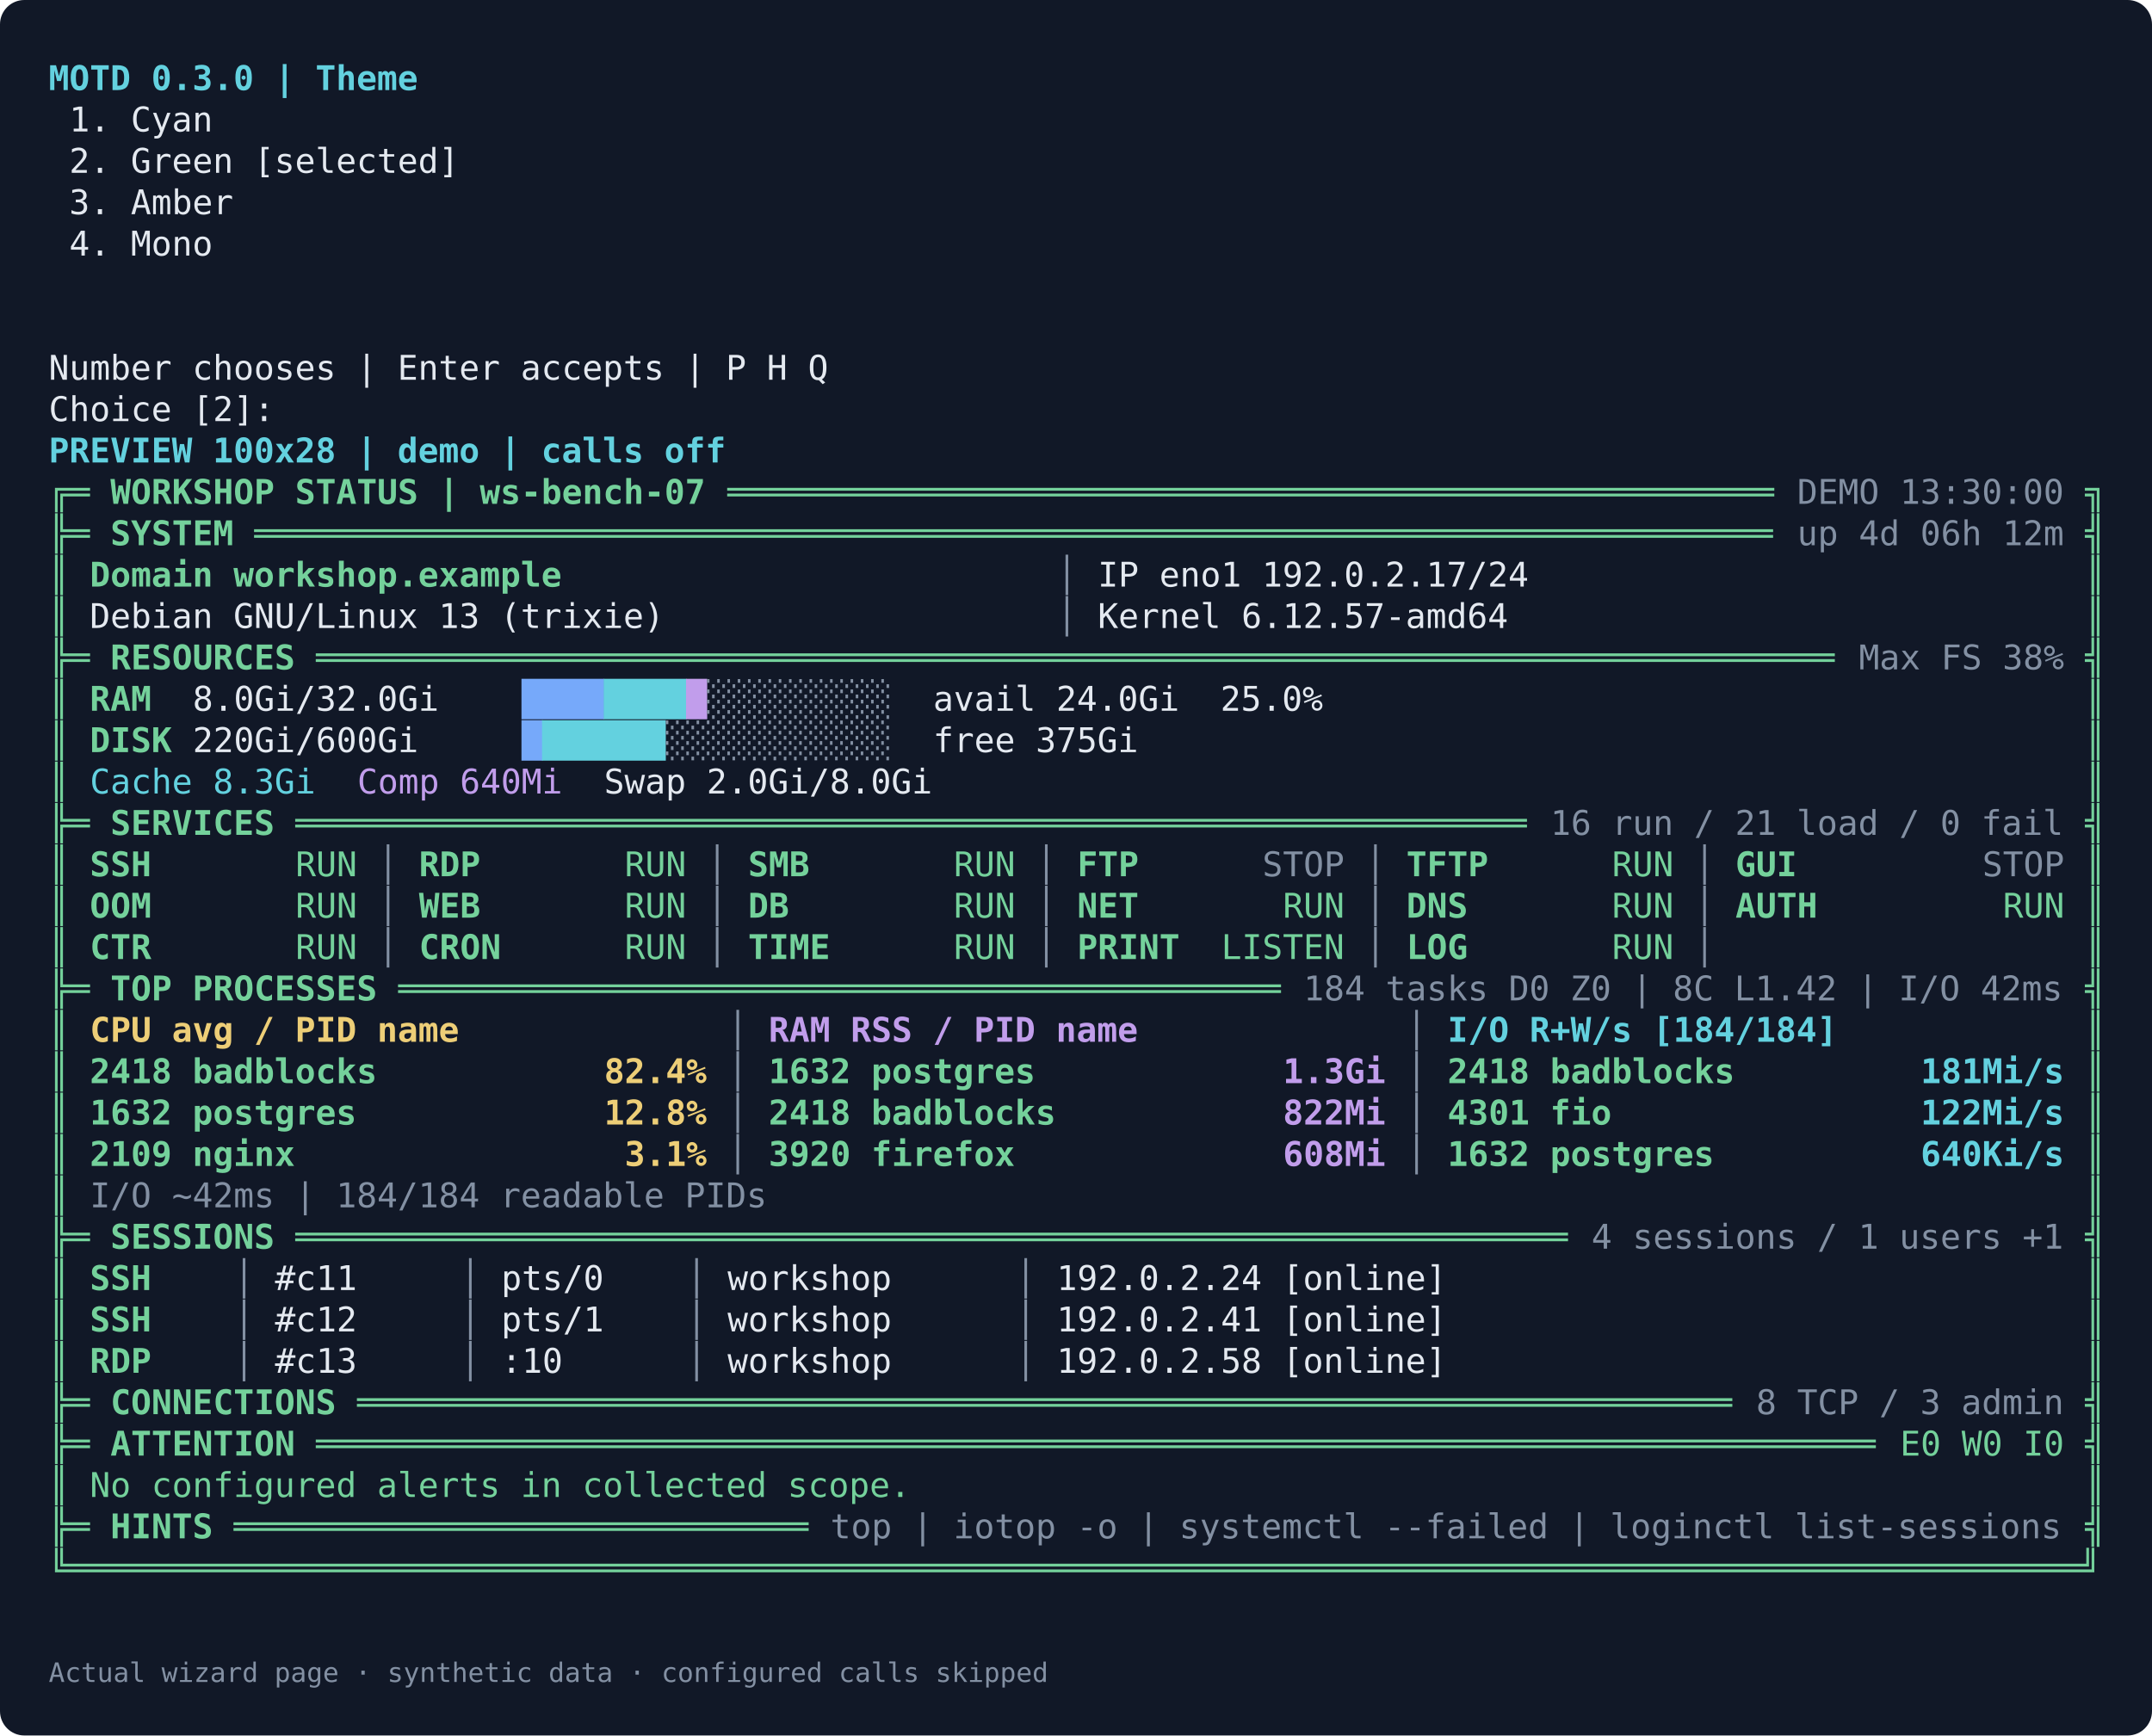
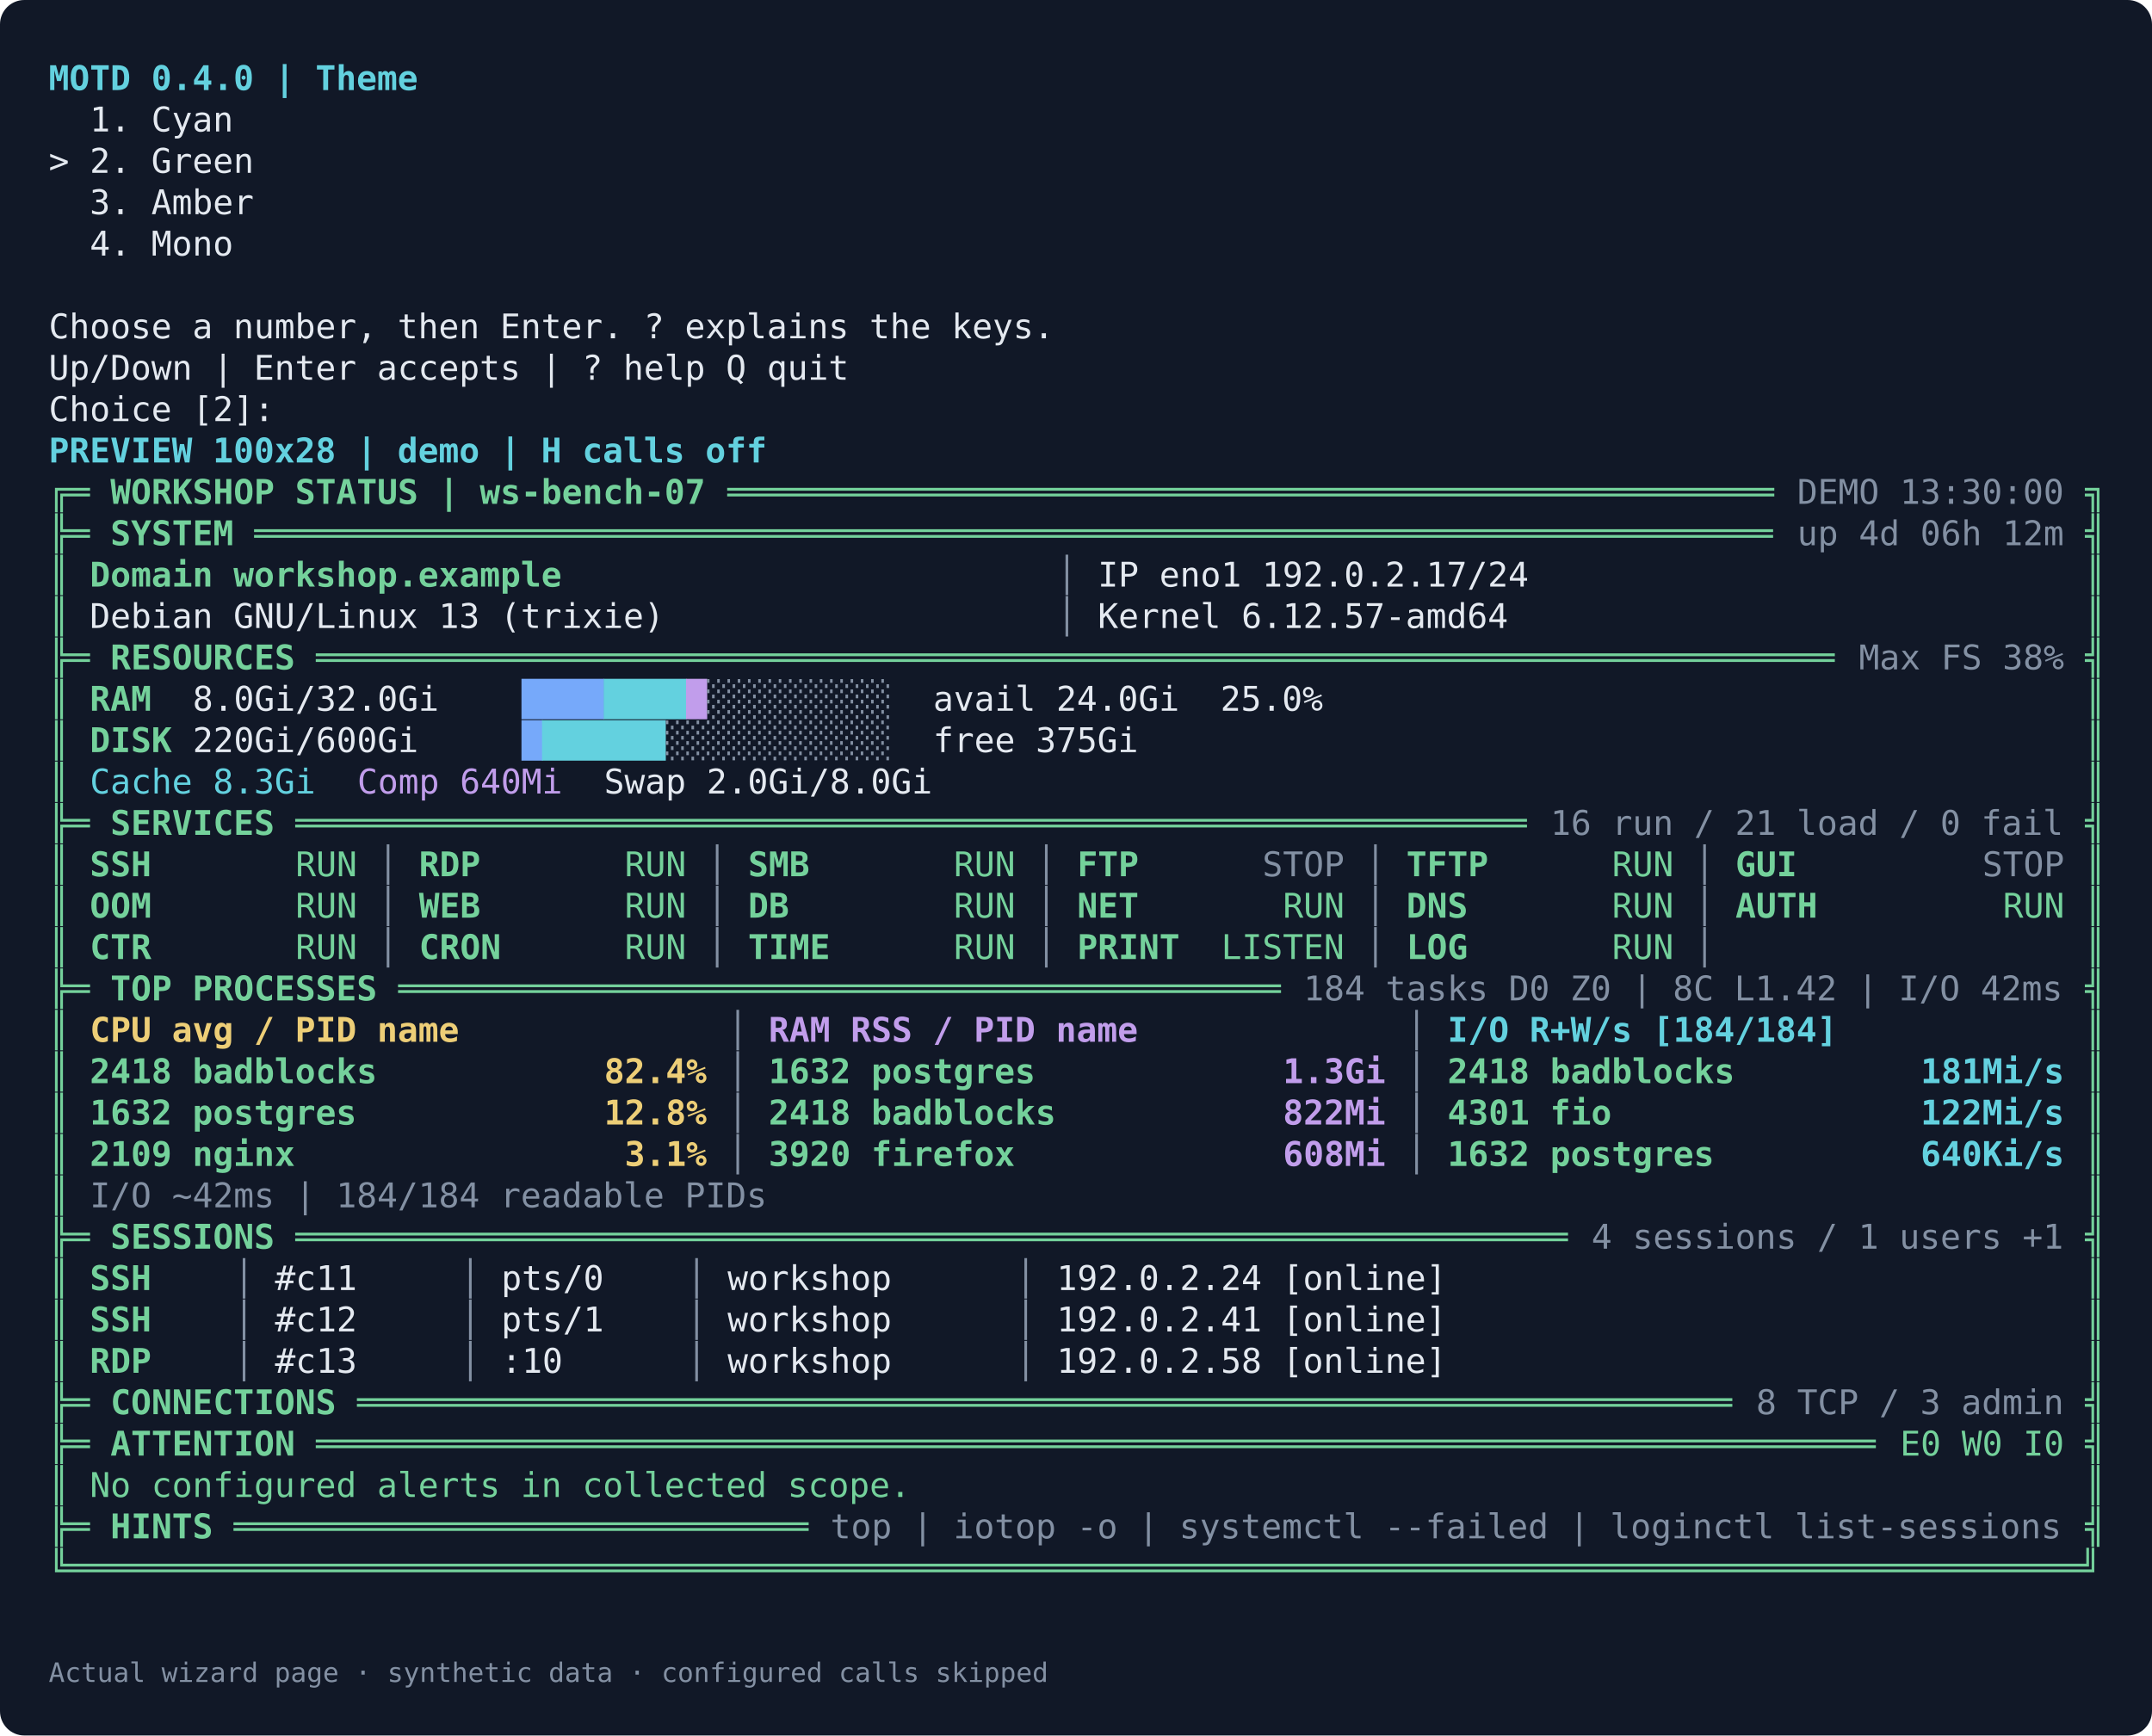
<svg xmlns="http://www.w3.org/2000/svg" width="884" height="713" role="img" aria-label="Synthetic MOTD preview">
  <rect width="100%" height="100%" rx="10" fill="#111827" />
  <g font-family="DejaVu Sans Mono,Consolas,monospace" font-size="14" xml:space="preserve">
-     <text x="20.00" y="37" fill="#63d1df" font-weight="bold">MOTD 0.3.0 | Theme</text>
-     <text x="20.00" y="54" fill="#e4e9f0" font-weight="normal"> 1. Cyan</text>
-     <text x="20.00" y="71" fill="#e4e9f0" font-weight="normal"> 2. Green [selected]</text>
-     <text x="20.00" y="88" fill="#e4e9f0" font-weight="normal"> 3. Amber</text>
-     <text x="20.00" y="105" fill="#e4e9f0" font-weight="normal"> 4. Mono</text>
-     <text x="20.00" y="156" fill="#e4e9f0" font-weight="normal">Number chooses | Enter accepts | P H Q</text>
+     <text x="20.00" y="37" fill="#63d1df" font-weight="bold">MOTD 0.4.0 | Theme</text>
+     <text x="20.00" y="54" fill="#e4e9f0" font-weight="normal">  1. Cyan</text>
+     <text x="20.00" y="71" fill="#e4e9f0" font-weight="normal">&gt; 2. Green</text>
+     <text x="20.00" y="88" fill="#e4e9f0" font-weight="normal">  3. Amber</text>
+     <text x="20.00" y="105" fill="#e4e9f0" font-weight="normal">  4. Mono</text>
+     <text x="20.00" y="139" fill="#e4e9f0" font-weight="normal">Choose a number, then Enter. ? explains the keys.</text>
+     <text x="20.00" y="156" fill="#e4e9f0" font-weight="normal">Up/Down | Enter accepts | ? help Q quit</text>
    <text x="20.00" y="173" fill="#e4e9f0" font-weight="normal">Choice [2]: </text>
-     <text x="20.00" y="190" fill="#63d1df" font-weight="bold">PREVIEW 100x28 | demo | calls off</text>
+     <text x="20.00" y="190" fill="#63d1df" font-weight="bold">PREVIEW 100x28 | demo | H calls off</text>
    <text x="20.00" y="207" fill="#74d19b" font-weight="normal">╔═</text>
    <text x="36.90" y="207" fill="#e4e9f0" font-weight="normal"> </text>
    <text x="45.35" y="207" fill="#74d19b" font-weight="bold">WORKSHOP STATUS | ws-bench-07</text>
    <text x="290.40" y="207" fill="#e4e9f0" font-weight="normal"> </text>
    <text x="298.85" y="207" fill="#74d19b" font-weight="normal">═══════════════════════════════════════════════════</text>
    <text x="729.80" y="207" fill="#e4e9f0" font-weight="normal"> </text>
    <text x="738.25" y="207" fill="#8390a3" font-weight="normal">DEMO 13:30:00</text>
    <text x="848.10" y="207" fill="#e4e9f0" font-weight="normal"> </text>
    <text x="856.55" y="207" fill="#74d19b" font-weight="normal">╗</text>
    <text x="20.00" y="224" fill="#74d19b" font-weight="normal">╠═</text>
    <text x="36.90" y="224" fill="#e4e9f0" font-weight="normal"> </text>
    <text x="45.35" y="224" fill="#74d19b" font-weight="bold">SYSTEM</text>
    <text x="96.05" y="224" fill="#e4e9f0" font-weight="normal"> </text>
    <text x="104.50" y="224" fill="#74d19b" font-weight="normal">══════════════════════════════════════════════════════════════════════════</text>
    <text x="729.80" y="224" fill="#e4e9f0" font-weight="normal"> </text>
    <text x="738.25" y="224" fill="#8390a3" font-weight="normal">up 4d 06h 12m</text>
    <text x="848.10" y="224" fill="#e4e9f0" font-weight="normal"> </text>
    <text x="856.55" y="224" fill="#74d19b" font-weight="normal">╣</text>
    <text x="20.00" y="241" fill="#74d19b" font-weight="normal">║</text>
    <text x="28.45" y="241" fill="#e4e9f0" font-weight="normal"> </text>
    <text x="36.90" y="241" fill="#74d19b" font-weight="bold">Domain workshop.example                       </text>
    <text x="425.60" y="241" fill="#8390a3" font-weight="normal"> │ </text>
    <text x="450.95" y="241" fill="#e4e9f0" font-weight="normal">IP eno1 192.0.2.17/24                          </text>
    <text x="848.10" y="241" fill="#e4e9f0" font-weight="normal"> </text>
    <text x="856.55" y="241" fill="#74d19b" font-weight="normal">║</text>
    <text x="20.00" y="258" fill="#74d19b" font-weight="normal">║</text>
    <text x="28.45" y="258" fill="#e4e9f0" font-weight="normal"> Debian GNU/Linux 13 (trixie)                  </text>
    <text x="425.60" y="258" fill="#8390a3" font-weight="normal"> │ </text>
    <text x="450.95" y="258" fill="#e4e9f0" font-weight="normal">Kernel 6.12.57-amd64                           </text>
    <text x="848.10" y="258" fill="#e4e9f0" font-weight="normal"> </text>
    <text x="856.55" y="258" fill="#74d19b" font-weight="normal">║</text>
    <text x="20.00" y="275" fill="#74d19b" font-weight="normal">╠═</text>
    <text x="36.90" y="275" fill="#e4e9f0" font-weight="normal"> </text>
    <text x="45.35" y="275" fill="#74d19b" font-weight="bold">RESOURCES</text>
    <text x="121.40" y="275" fill="#e4e9f0" font-weight="normal"> </text>
    <text x="129.85" y="275" fill="#74d19b" font-weight="normal">══════════════════════════════════════════════════════════════════════════</text>
    <text x="755.15" y="275" fill="#e4e9f0" font-weight="normal"> </text>
    <text x="763.60" y="275" fill="#8390a3" font-weight="normal">Max FS 38%</text>
    <text x="848.10" y="275" fill="#e4e9f0" font-weight="normal"> </text>
    <text x="856.55" y="275" fill="#74d19b" font-weight="normal">╣</text>
    <text x="20.00" y="292" fill="#74d19b" font-weight="normal">║</text>
    <text x="28.45" y="292" fill="#e4e9f0" font-weight="normal"> </text>
    <text x="36.90" y="292" fill="#74d19b" font-weight="bold">RAM  </text>
    <text x="79.15" y="292" fill="#e4e9f0" font-weight="normal">8.0Gi/32.0Gi   </text>
    <text x="205.90" y="292" fill="#e4e9f0" font-weight="normal"> </text>
    <text x="214.35" y="292" fill="#76a9fa" font-weight="bold">████</text>
    <text x="248.15" y="292" fill="#63d1df" font-weight="normal">████</text>
    <text x="281.95" y="292" fill="#c19deb" font-weight="normal">█</text>
    <text x="290.40" y="292" fill="#8390a3" font-weight="normal">░░░░░░░░░</text>
    <text x="366.45" y="292" fill="#e4e9f0" font-weight="normal">  avail 24.0Gi  25.0%                                     </text>
    <text x="856.55" y="292" fill="#74d19b" font-weight="normal">║</text>
    <text x="20.00" y="309" fill="#74d19b" font-weight="normal">║</text>
    <text x="28.45" y="309" fill="#e4e9f0" font-weight="normal"> </text>
    <text x="36.90" y="309" fill="#74d19b" font-weight="bold">DISK </text>
    <text x="79.15" y="309" fill="#e4e9f0" font-weight="normal">220Gi/600Gi    </text>
    <text x="205.90" y="309" fill="#e4e9f0" font-weight="normal"> </text>
    <text x="214.35" y="309" fill="#76a9fa" font-weight="bold">█</text>
    <text x="222.80" y="309" fill="#63d1df" font-weight="normal">██████</text>
    <text x="273.50" y="309" fill="#8390a3" font-weight="normal">░░░░░░░░░░░</text>
    <text x="366.45" y="309" fill="#e4e9f0" font-weight="normal">  free 375Gi                                              </text>
    <text x="856.55" y="309" fill="#74d19b" font-weight="normal">║</text>
    <text x="20.00" y="326" fill="#74d19b" font-weight="normal">║</text>
    <text x="28.45" y="326" fill="#e4e9f0" font-weight="normal"> </text>
    <text x="36.90" y="326" fill="#63d1df" font-weight="normal">Cache 8.3Gi</text>
    <text x="129.85" y="326" fill="#e4e9f0" font-weight="normal">  </text>
    <text x="146.75" y="326" fill="#c19deb" font-weight="normal">Comp 640Mi</text>
    <text x="231.25" y="326" fill="#e4e9f0" font-weight="normal">  Swap 2.0Gi/8.0Gi                                                        </text>
    <text x="856.55" y="326" fill="#74d19b" font-weight="normal">║</text>
    <text x="20.00" y="343" fill="#74d19b" font-weight="normal">╠═</text>
    <text x="36.90" y="343" fill="#e4e9f0" font-weight="normal"> </text>
    <text x="45.35" y="343" fill="#74d19b" font-weight="bold">SERVICES</text>
    <text x="112.95" y="343" fill="#e4e9f0" font-weight="normal"> </text>
    <text x="121.40" y="343" fill="#74d19b" font-weight="normal">════════════════════════════════════════════════════════════</text>
    <text x="628.40" y="343" fill="#e4e9f0" font-weight="normal"> </text>
    <text x="636.85" y="343" fill="#8390a3" font-weight="normal">16 run / 21 load / 0 fail</text>
    <text x="848.10" y="343" fill="#e4e9f0" font-weight="normal"> </text>
    <text x="856.55" y="343" fill="#74d19b" font-weight="normal">╣</text>
    <text x="20.00" y="360" fill="#74d19b" font-weight="normal">║</text>
    <text x="28.45" y="360" fill="#e4e9f0" font-weight="normal"> </text>
    <text x="36.90" y="360" fill="#74d19b" font-weight="bold">SSH      </text>
    <text x="112.95" y="360" fill="#e4e9f0" font-weight="normal"> </text>
    <text x="121.40" y="360" fill="#74d19b" font-weight="normal">RUN</text>
    <text x="146.75" y="360" fill="#8390a3" font-weight="normal"> │ </text>
    <text x="172.10" y="360" fill="#74d19b" font-weight="bold">RDP      </text>
    <text x="248.15" y="360" fill="#e4e9f0" font-weight="normal"> </text>
    <text x="256.60" y="360" fill="#74d19b" font-weight="normal">RUN</text>
    <text x="281.95" y="360" fill="#8390a3" font-weight="normal"> │ </text>
    <text x="307.30" y="360" fill="#74d19b" font-weight="bold">SMB      </text>
    <text x="383.35" y="360" fill="#e4e9f0" font-weight="normal"> </text>
    <text x="391.80" y="360" fill="#74d19b" font-weight="normal">RUN</text>
    <text x="417.15" y="360" fill="#8390a3" font-weight="normal"> │ </text>
    <text x="442.50" y="360" fill="#74d19b" font-weight="bold">FTP     </text>
    <text x="510.10" y="360" fill="#e4e9f0" font-weight="normal"> </text>
    <text x="518.55" y="360" fill="#8390a3" font-weight="normal">STOP</text>
    <text x="552.35" y="360" fill="#8390a3" font-weight="normal"> │ </text>
    <text x="577.70" y="360" fill="#74d19b" font-weight="bold">TFTP     </text>
    <text x="653.75" y="360" fill="#e4e9f0" font-weight="normal"> </text>
    <text x="662.20" y="360" fill="#74d19b" font-weight="normal">RUN</text>
    <text x="687.55" y="360" fill="#8390a3" font-weight="normal"> │ </text>
    <text x="712.90" y="360" fill="#74d19b" font-weight="bold">GUI        </text>
    <text x="805.85" y="360" fill="#e4e9f0" font-weight="normal"> </text>
    <text x="814.30" y="360" fill="#8390a3" font-weight="normal">STOP</text>
    <text x="848.10" y="360" fill="#e4e9f0" font-weight="normal"> </text>
    <text x="856.55" y="360" fill="#74d19b" font-weight="normal">║</text>
    <text x="20.00" y="377" fill="#74d19b" font-weight="normal">║</text>
    <text x="28.45" y="377" fill="#e4e9f0" font-weight="normal"> </text>
    <text x="36.90" y="377" fill="#74d19b" font-weight="bold">OOM      </text>
    <text x="112.95" y="377" fill="#e4e9f0" font-weight="normal"> </text>
    <text x="121.40" y="377" fill="#74d19b" font-weight="normal">RUN</text>
    <text x="146.75" y="377" fill="#8390a3" font-weight="normal"> │ </text>
    <text x="172.10" y="377" fill="#74d19b" font-weight="bold">WEB      </text>
    <text x="248.15" y="377" fill="#e4e9f0" font-weight="normal"> </text>
    <text x="256.60" y="377" fill="#74d19b" font-weight="normal">RUN</text>
    <text x="281.95" y="377" fill="#8390a3" font-weight="normal"> │ </text>
    <text x="307.30" y="377" fill="#74d19b" font-weight="bold">DB       </text>
    <text x="383.35" y="377" fill="#e4e9f0" font-weight="normal"> </text>
    <text x="391.80" y="377" fill="#74d19b" font-weight="normal">RUN</text>
    <text x="417.15" y="377" fill="#8390a3" font-weight="normal"> │ </text>
    <text x="442.50" y="377" fill="#74d19b" font-weight="bold">NET      </text>
    <text x="518.55" y="377" fill="#e4e9f0" font-weight="normal"> </text>
    <text x="527.00" y="377" fill="#74d19b" font-weight="normal">RUN</text>
    <text x="552.35" y="377" fill="#8390a3" font-weight="normal"> │ </text>
    <text x="577.70" y="377" fill="#74d19b" font-weight="bold">DNS      </text>
    <text x="653.75" y="377" fill="#e4e9f0" font-weight="normal"> </text>
    <text x="662.20" y="377" fill="#74d19b" font-weight="normal">RUN</text>
    <text x="687.55" y="377" fill="#8390a3" font-weight="normal"> │ </text>
    <text x="712.90" y="377" fill="#74d19b" font-weight="bold">AUTH        </text>
    <text x="814.30" y="377" fill="#e4e9f0" font-weight="normal"> </text>
    <text x="822.75" y="377" fill="#74d19b" font-weight="normal">RUN</text>
    <text x="848.10" y="377" fill="#e4e9f0" font-weight="normal"> </text>
    <text x="856.55" y="377" fill="#74d19b" font-weight="normal">║</text>
    <text x="20.00" y="394" fill="#74d19b" font-weight="normal">║</text>
    <text x="28.45" y="394" fill="#e4e9f0" font-weight="normal"> </text>
    <text x="36.90" y="394" fill="#74d19b" font-weight="bold">CTR      </text>
    <text x="112.95" y="394" fill="#e4e9f0" font-weight="normal"> </text>
    <text x="121.40" y="394" fill="#74d19b" font-weight="normal">RUN</text>
    <text x="146.75" y="394" fill="#8390a3" font-weight="normal"> │ </text>
    <text x="172.10" y="394" fill="#74d19b" font-weight="bold">CRON     </text>
    <text x="248.15" y="394" fill="#e4e9f0" font-weight="normal"> </text>
    <text x="256.60" y="394" fill="#74d19b" font-weight="normal">RUN</text>
    <text x="281.95" y="394" fill="#8390a3" font-weight="normal"> │ </text>
    <text x="307.30" y="394" fill="#74d19b" font-weight="bold">TIME     </text>
    <text x="383.35" y="394" fill="#e4e9f0" font-weight="normal"> </text>
    <text x="391.80" y="394" fill="#74d19b" font-weight="normal">RUN</text>
    <text x="417.15" y="394" fill="#8390a3" font-weight="normal"> │ </text>
    <text x="442.50" y="394" fill="#74d19b" font-weight="bold">PRINT </text>
    <text x="493.20" y="394" fill="#e4e9f0" font-weight="normal"> </text>
    <text x="501.65" y="394" fill="#74d19b" font-weight="normal">LISTEN</text>
    <text x="552.35" y="394" fill="#8390a3" font-weight="normal"> │ </text>
    <text x="577.70" y="394" fill="#74d19b" font-weight="bold">LOG      </text>
    <text x="653.75" y="394" fill="#e4e9f0" font-weight="normal"> </text>
    <text x="662.20" y="394" fill="#74d19b" font-weight="normal">RUN</text>
    <text x="687.55" y="394" fill="#8390a3" font-weight="normal"> │ </text>
    <text x="712.90" y="394" fill="#e4e9f0" font-weight="normal">                </text>
    <text x="848.10" y="394" fill="#e4e9f0" font-weight="normal"> </text>
    <text x="856.55" y="394" fill="#74d19b" font-weight="normal">║</text>
    <text x="20.00" y="411" fill="#74d19b" font-weight="normal">╠═</text>
    <text x="36.90" y="411" fill="#e4e9f0" font-weight="normal"> </text>
    <text x="45.35" y="411" fill="#74d19b" font-weight="bold">TOP PROCESSES</text>
    <text x="155.20" y="411" fill="#e4e9f0" font-weight="normal"> </text>
    <text x="163.65" y="411" fill="#74d19b" font-weight="normal">═══════════════════════════════════════════</text>
    <text x="527.00" y="411" fill="#e4e9f0" font-weight="normal"> </text>
    <text x="535.45" y="411" fill="#8390a3" font-weight="normal">184 tasks D0 Z0 | 8C L1.42 | I/O 42ms</text>
    <text x="848.10" y="411" fill="#e4e9f0" font-weight="normal"> </text>
    <text x="856.55" y="411" fill="#74d19b" font-weight="normal">╣</text>
    <text x="20.00" y="428" fill="#74d19b" font-weight="normal">║</text>
    <text x="28.45" y="428" fill="#e4e9f0" font-weight="normal"> </text>
    <text x="36.90" y="428" fill="#edce77" font-weight="bold">CPU avg / PID name            </text>
    <text x="290.40" y="428" fill="#8390a3" font-weight="normal"> │ </text>
    <text x="315.75" y="428" fill="#c19deb" font-weight="bold">RAM RSS / PID name            </text>
    <text x="569.25" y="428" fill="#8390a3" font-weight="normal"> │ </text>
    <text x="594.60" y="428" fill="#63d1df" font-weight="bold">I/O R+W/s [184/184]           </text>
    <text x="848.10" y="428" fill="#e4e9f0" font-weight="normal"> </text>
    <text x="856.55" y="428" fill="#74d19b" font-weight="normal">║</text>
    <text x="20.00" y="445" fill="#74d19b" font-weight="normal">║</text>
    <text x="28.45" y="445" fill="#e4e9f0" font-weight="normal"> </text>
    <text x="36.90" y="445" fill="#74d19b" font-weight="bold">2418 badblocks          </text>
    <text x="239.70" y="445" fill="#e4e9f0" font-weight="normal"> </text>
    <text x="248.15" y="445" fill="#edce77" font-weight="bold">82.4%</text>
    <text x="290.40" y="445" fill="#8390a3" font-weight="normal"> │ </text>
    <text x="315.75" y="445" fill="#74d19b" font-weight="bold">1632 postgres           </text>
    <text x="518.55" y="445" fill="#e4e9f0" font-weight="normal"> </text>
    <text x="527.00" y="445" fill="#c19deb" font-weight="bold">1.3Gi</text>
    <text x="569.25" y="445" fill="#8390a3" font-weight="normal"> │ </text>
    <text x="594.60" y="445" fill="#74d19b" font-weight="bold">2418 badblocks        </text>
    <text x="780.50" y="445" fill="#e4e9f0" font-weight="normal"> </text>
    <text x="788.95" y="445" fill="#63d1df" font-weight="bold">181Mi/s</text>
    <text x="848.10" y="445" fill="#e4e9f0" font-weight="normal"> </text>
    <text x="856.55" y="445" fill="#74d19b" font-weight="normal">║</text>
    <text x="20.00" y="462" fill="#74d19b" font-weight="normal">║</text>
    <text x="28.45" y="462" fill="#e4e9f0" font-weight="normal"> </text>
    <text x="36.90" y="462" fill="#74d19b" font-weight="bold">1632 postgres           </text>
    <text x="239.70" y="462" fill="#e4e9f0" font-weight="normal"> </text>
    <text x="248.15" y="462" fill="#edce77" font-weight="bold">12.8%</text>
    <text x="290.40" y="462" fill="#8390a3" font-weight="normal"> │ </text>
    <text x="315.75" y="462" fill="#74d19b" font-weight="bold">2418 badblocks          </text>
    <text x="518.55" y="462" fill="#e4e9f0" font-weight="normal"> </text>
    <text x="527.00" y="462" fill="#c19deb" font-weight="bold">822Mi</text>
    <text x="569.25" y="462" fill="#8390a3" font-weight="normal"> │ </text>
    <text x="594.60" y="462" fill="#74d19b" font-weight="bold">4301 fio              </text>
    <text x="780.50" y="462" fill="#e4e9f0" font-weight="normal"> </text>
    <text x="788.95" y="462" fill="#63d1df" font-weight="bold">122Mi/s</text>
    <text x="848.10" y="462" fill="#e4e9f0" font-weight="normal"> </text>
    <text x="856.55" y="462" fill="#74d19b" font-weight="normal">║</text>
    <text x="20.00" y="479" fill="#74d19b" font-weight="normal">║</text>
    <text x="28.45" y="479" fill="#e4e9f0" font-weight="normal"> </text>
    <text x="36.90" y="479" fill="#74d19b" font-weight="bold">2109 nginx               </text>
    <text x="248.15" y="479" fill="#e4e9f0" font-weight="normal"> </text>
    <text x="256.60" y="479" fill="#edce77" font-weight="bold">3.1%</text>
    <text x="290.40" y="479" fill="#8390a3" font-weight="normal"> │ </text>
    <text x="315.75" y="479" fill="#74d19b" font-weight="bold">3920 firefox            </text>
    <text x="518.55" y="479" fill="#e4e9f0" font-weight="normal"> </text>
    <text x="527.00" y="479" fill="#c19deb" font-weight="bold">608Mi</text>
    <text x="569.25" y="479" fill="#8390a3" font-weight="normal"> │ </text>
    <text x="594.60" y="479" fill="#74d19b" font-weight="bold">1632 postgres         </text>
    <text x="780.50" y="479" fill="#e4e9f0" font-weight="normal"> </text>
    <text x="788.95" y="479" fill="#63d1df" font-weight="bold">640Ki/s</text>
    <text x="848.10" y="479" fill="#e4e9f0" font-weight="normal"> </text>
    <text x="856.55" y="479" fill="#74d19b" font-weight="normal">║</text>
    <text x="20.00" y="496" fill="#74d19b" font-weight="normal">║</text>
    <text x="28.45" y="496" fill="#e4e9f0" font-weight="normal"> </text>
    <text x="36.90" y="496" fill="#8390a3" font-weight="normal">I/O ~42ms | 184/184 readable PIDs                                                               </text>
    <text x="848.10" y="496" fill="#e4e9f0" font-weight="normal"> </text>
    <text x="856.55" y="496" fill="#74d19b" font-weight="normal">║</text>
    <text x="20.00" y="513" fill="#74d19b" font-weight="normal">╠═</text>
    <text x="36.90" y="513" fill="#e4e9f0" font-weight="normal"> </text>
    <text x="45.35" y="513" fill="#74d19b" font-weight="bold">SESSIONS</text>
    <text x="112.95" y="513" fill="#e4e9f0" font-weight="normal"> </text>
    <text x="121.40" y="513" fill="#74d19b" font-weight="normal">══════════════════════════════════════════════════════════════</text>
    <text x="645.30" y="513" fill="#e4e9f0" font-weight="normal"> </text>
    <text x="653.75" y="513" fill="#8390a3" font-weight="normal">4 sessions / 1 users +1</text>
    <text x="848.10" y="513" fill="#e4e9f0" font-weight="normal"> </text>
    <text x="856.55" y="513" fill="#74d19b" font-weight="normal">╣</text>
    <text x="20.00" y="530" fill="#74d19b" font-weight="normal">║</text>
    <text x="28.45" y="530" fill="#e4e9f0" font-weight="normal"> </text>
    <text x="36.90" y="530" fill="#74d19b" font-weight="bold">SSH   </text>
    <text x="87.60" y="530" fill="#8390a3" font-weight="normal"> │ </text>
    <text x="112.95" y="530" fill="#e4e9f0" font-weight="normal">#c11    </text>
    <text x="180.55" y="530" fill="#8390a3" font-weight="normal"> │ </text>
    <text x="205.90" y="530" fill="#e4e9f0" font-weight="normal">pts/0   </text>
    <text x="273.50" y="530" fill="#8390a3" font-weight="normal"> │ </text>
    <text x="298.85" y="530" fill="#e4e9f0" font-weight="normal">workshop     </text>
    <text x="408.70" y="530" fill="#8390a3" font-weight="normal"> │ </text>
    <text x="434.05" y="530" fill="#e4e9f0" font-weight="normal">192.0.2.24 [online]                              </text>
    <text x="848.10" y="530" fill="#e4e9f0" font-weight="normal"> </text>
    <text x="856.55" y="530" fill="#74d19b" font-weight="normal">║</text>
    <text x="20.00" y="547" fill="#74d19b" font-weight="normal">║</text>
    <text x="28.45" y="547" fill="#e4e9f0" font-weight="normal"> </text>
    <text x="36.90" y="547" fill="#74d19b" font-weight="bold">SSH   </text>
    <text x="87.60" y="547" fill="#8390a3" font-weight="normal"> │ </text>
    <text x="112.95" y="547" fill="#e4e9f0" font-weight="normal">#c12    </text>
    <text x="180.55" y="547" fill="#8390a3" font-weight="normal"> │ </text>
    <text x="205.90" y="547" fill="#e4e9f0" font-weight="normal">pts/1   </text>
    <text x="273.50" y="547" fill="#8390a3" font-weight="normal"> │ </text>
    <text x="298.85" y="547" fill="#e4e9f0" font-weight="normal">workshop     </text>
    <text x="408.70" y="547" fill="#8390a3" font-weight="normal"> │ </text>
    <text x="434.05" y="547" fill="#e4e9f0" font-weight="normal">192.0.2.41 [online]                              </text>
    <text x="848.10" y="547" fill="#e4e9f0" font-weight="normal"> </text>
    <text x="856.55" y="547" fill="#74d19b" font-weight="normal">║</text>
    <text x="20.00" y="564" fill="#74d19b" font-weight="normal">║</text>
    <text x="28.45" y="564" fill="#e4e9f0" font-weight="normal"> </text>
    <text x="36.90" y="564" fill="#74d19b" font-weight="bold">RDP   </text>
    <text x="87.60" y="564" fill="#8390a3" font-weight="normal"> │ </text>
    <text x="112.95" y="564" fill="#e4e9f0" font-weight="normal">#c13    </text>
    <text x="180.55" y="564" fill="#8390a3" font-weight="normal"> │ </text>
    <text x="205.90" y="564" fill="#e4e9f0" font-weight="normal">:10     </text>
    <text x="273.50" y="564" fill="#8390a3" font-weight="normal"> │ </text>
    <text x="298.85" y="564" fill="#e4e9f0" font-weight="normal">workshop     </text>
    <text x="408.70" y="564" fill="#8390a3" font-weight="normal"> │ </text>
    <text x="434.05" y="564" fill="#e4e9f0" font-weight="normal">192.0.2.58 [online]                              </text>
    <text x="848.10" y="564" fill="#e4e9f0" font-weight="normal"> </text>
    <text x="856.55" y="564" fill="#74d19b" font-weight="normal">║</text>
    <text x="20.00" y="581" fill="#74d19b" font-weight="normal">╠═</text>
    <text x="36.90" y="581" fill="#e4e9f0" font-weight="normal"> </text>
    <text x="45.35" y="581" fill="#74d19b" font-weight="bold">CONNECTIONS</text>
    <text x="138.30" y="581" fill="#e4e9f0" font-weight="normal"> </text>
    <text x="146.75" y="581" fill="#74d19b" font-weight="normal">═══════════════════════════════════════════════════════════════════</text>
    <text x="712.90" y="581" fill="#e4e9f0" font-weight="normal"> </text>
    <text x="721.35" y="581" fill="#8390a3" font-weight="normal">8 TCP / 3 admin</text>
    <text x="848.10" y="581" fill="#e4e9f0" font-weight="normal"> </text>
    <text x="856.55" y="581" fill="#74d19b" font-weight="normal">╣</text>
    <text x="20.00" y="598" fill="#74d19b" font-weight="normal">╠═</text>
    <text x="36.90" y="598" fill="#e4e9f0" font-weight="normal"> </text>
    <text x="45.35" y="598" fill="#74d19b" font-weight="bold">ATTENTION</text>
    <text x="121.40" y="598" fill="#e4e9f0" font-weight="normal"> </text>
    <text x="129.85" y="598" fill="#74d19b" font-weight="normal">════════════════════════════════════════════════════════════════════════════</text>
    <text x="772.05" y="598" fill="#e4e9f0" font-weight="normal"> </text>
    <text x="780.50" y="598" fill="#74d19b" font-weight="normal">E0 W0 I0</text>
    <text x="848.10" y="598" fill="#e4e9f0" font-weight="normal"> </text>
    <text x="856.55" y="598" fill="#74d19b" font-weight="normal">╣</text>
    <text x="20.00" y="615" fill="#74d19b" font-weight="normal">║</text>
    <text x="28.45" y="615" fill="#e4e9f0" font-weight="normal"> </text>
    <text x="36.90" y="615" fill="#74d19b" font-weight="normal">No configured alerts in collected scope.                                                        </text>
    <text x="848.10" y="615" fill="#e4e9f0" font-weight="normal"> </text>
    <text x="856.55" y="615" fill="#74d19b" font-weight="normal">║</text>
    <text x="20.00" y="632" fill="#74d19b" font-weight="normal">╠═</text>
    <text x="36.90" y="632" fill="#e4e9f0" font-weight="normal"> </text>
    <text x="45.35" y="632" fill="#74d19b" font-weight="bold">HINTS</text>
    <text x="87.60" y="632" fill="#e4e9f0" font-weight="normal"> </text>
    <text x="96.05" y="632" fill="#74d19b" font-weight="normal">════════════════════════════</text>
    <text x="332.65" y="632" fill="#e4e9f0" font-weight="normal"> </text>
    <text x="341.10" y="632" fill="#8390a3" font-weight="normal">top | iotop -o | systemctl --failed | loginctl list-sessions</text>
    <text x="848.10" y="632" fill="#e4e9f0" font-weight="normal"> </text>
    <text x="856.55" y="632" fill="#74d19b" font-weight="normal">╣</text>
    <text x="20.00" y="649" fill="#74d19b" font-weight="normal">╚══════════════════════════════════════════════════════════════════════════════════════════════════╝</text>
    <text x="20" y="691" fill="#8390a3" font-size="11">Actual wizard page · synthetic data · configured calls skipped</text>
  </g>
</svg>
